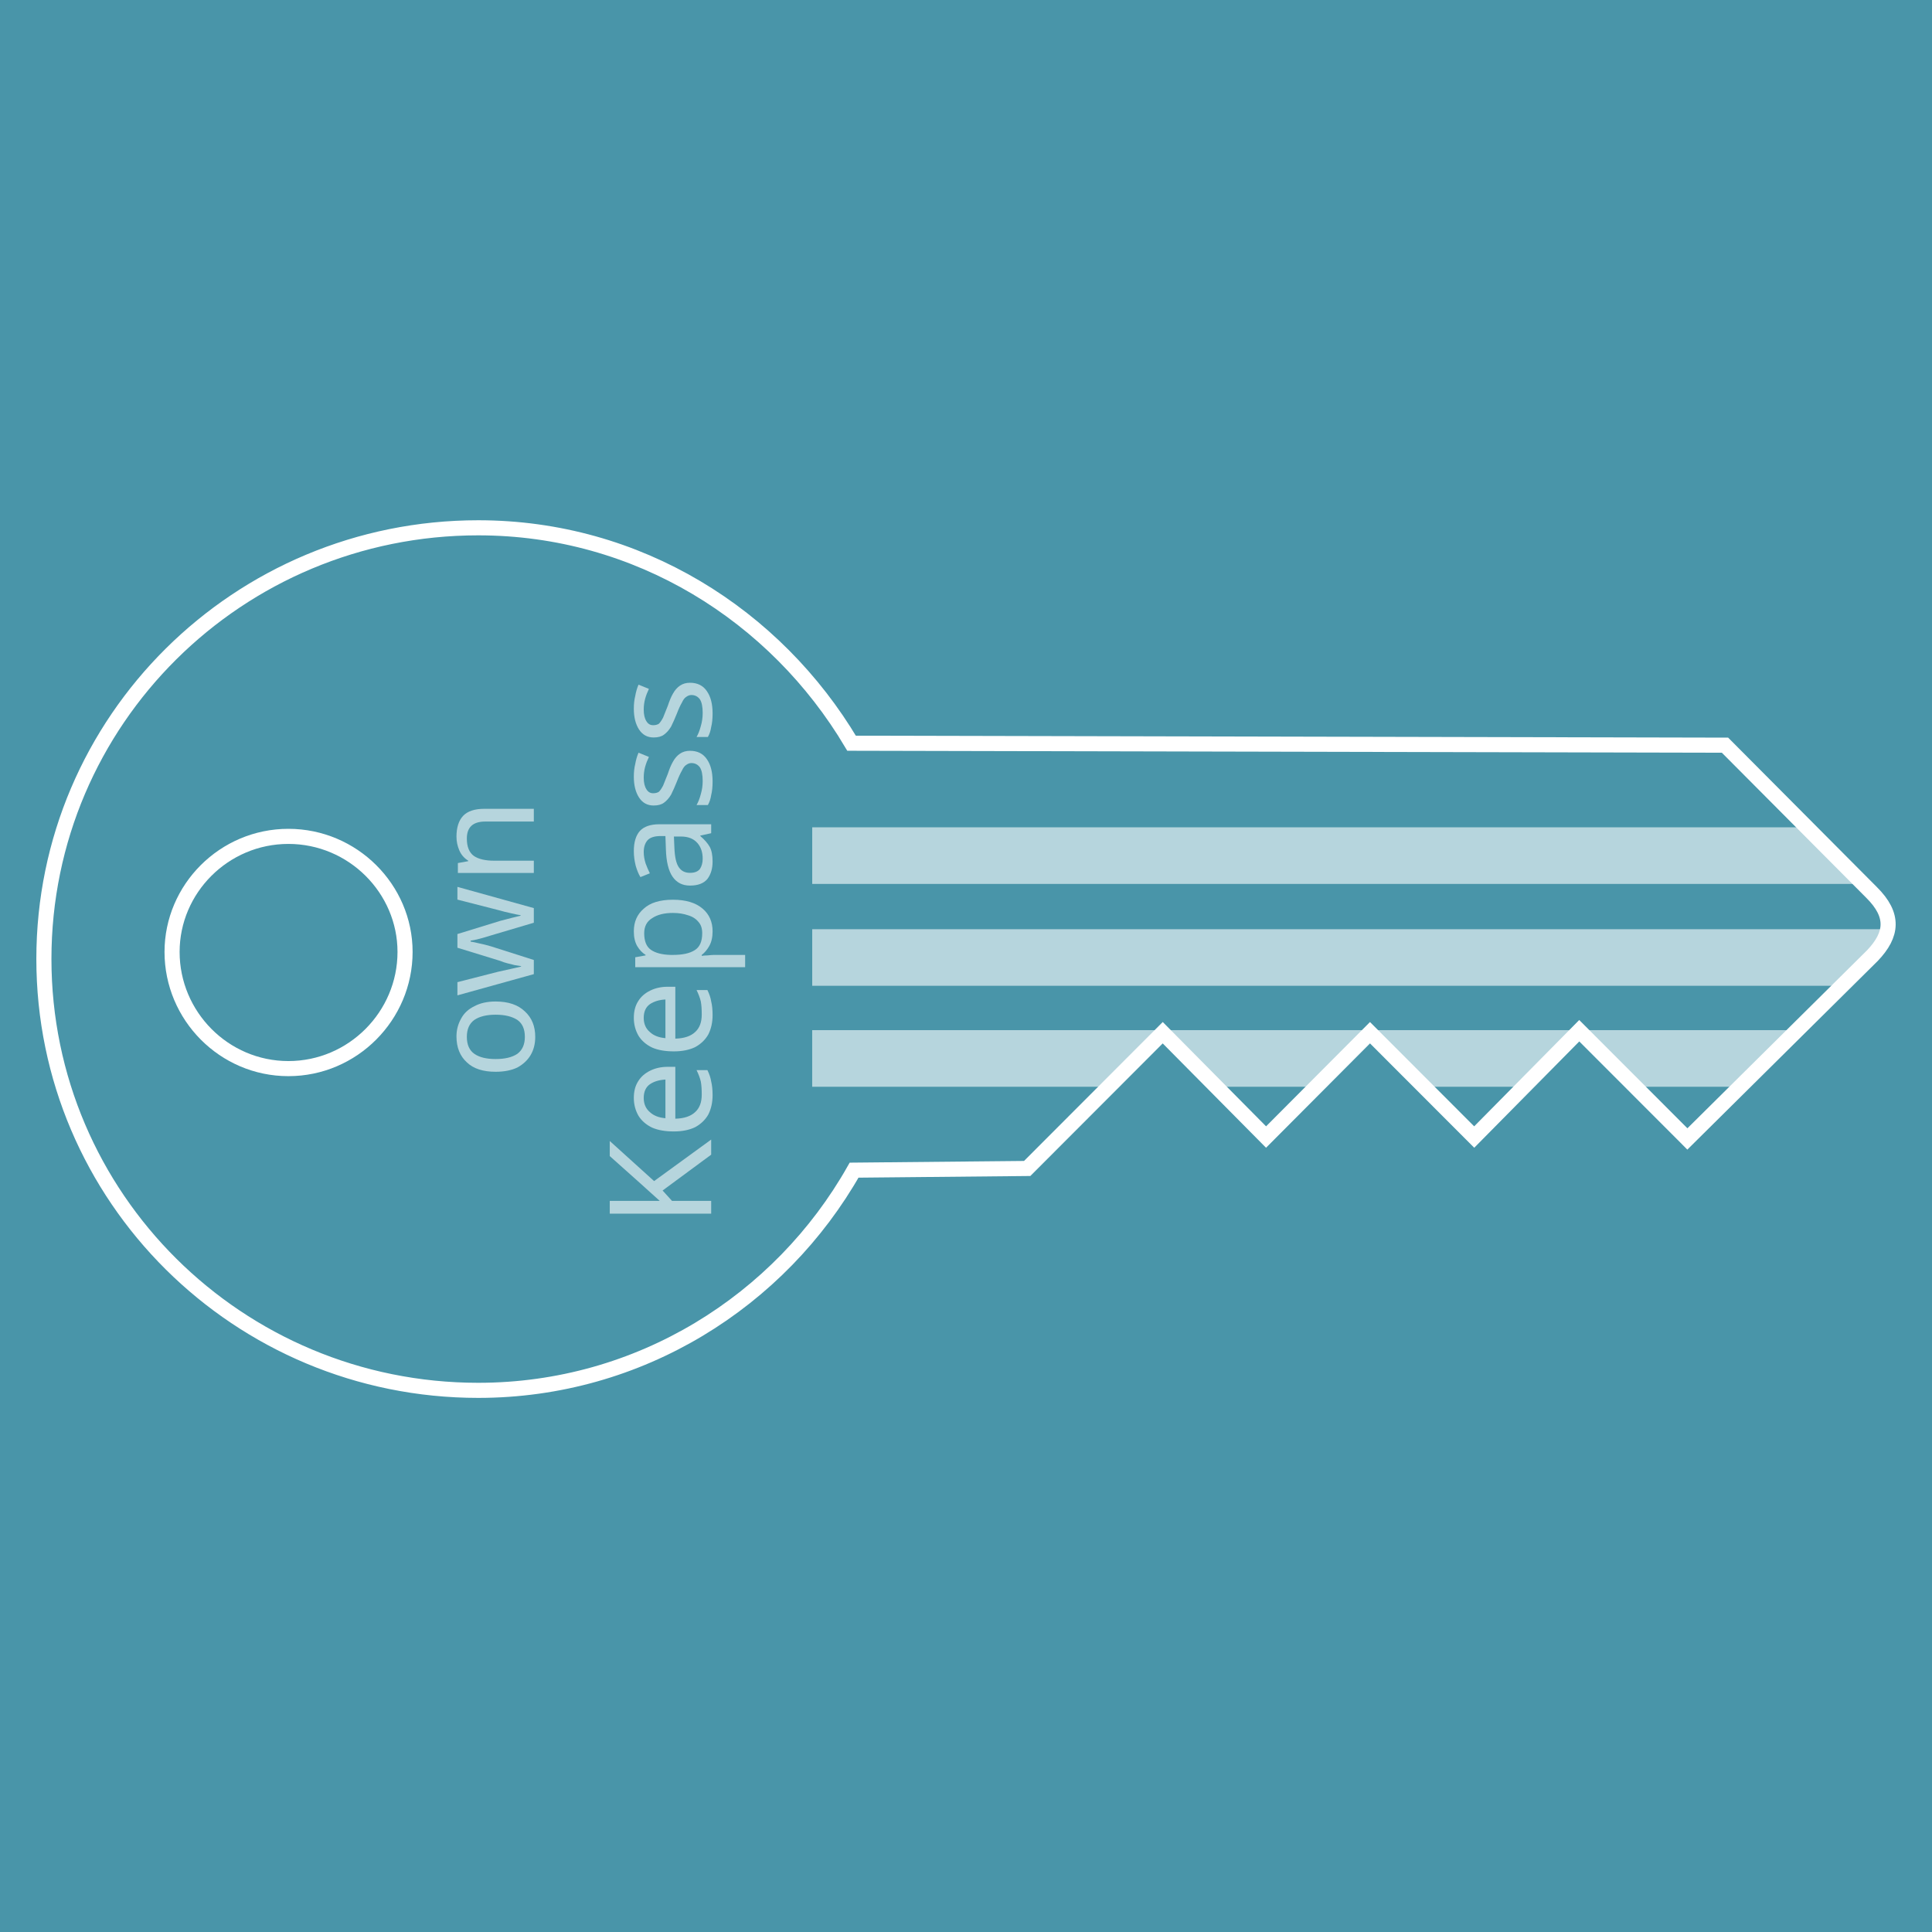
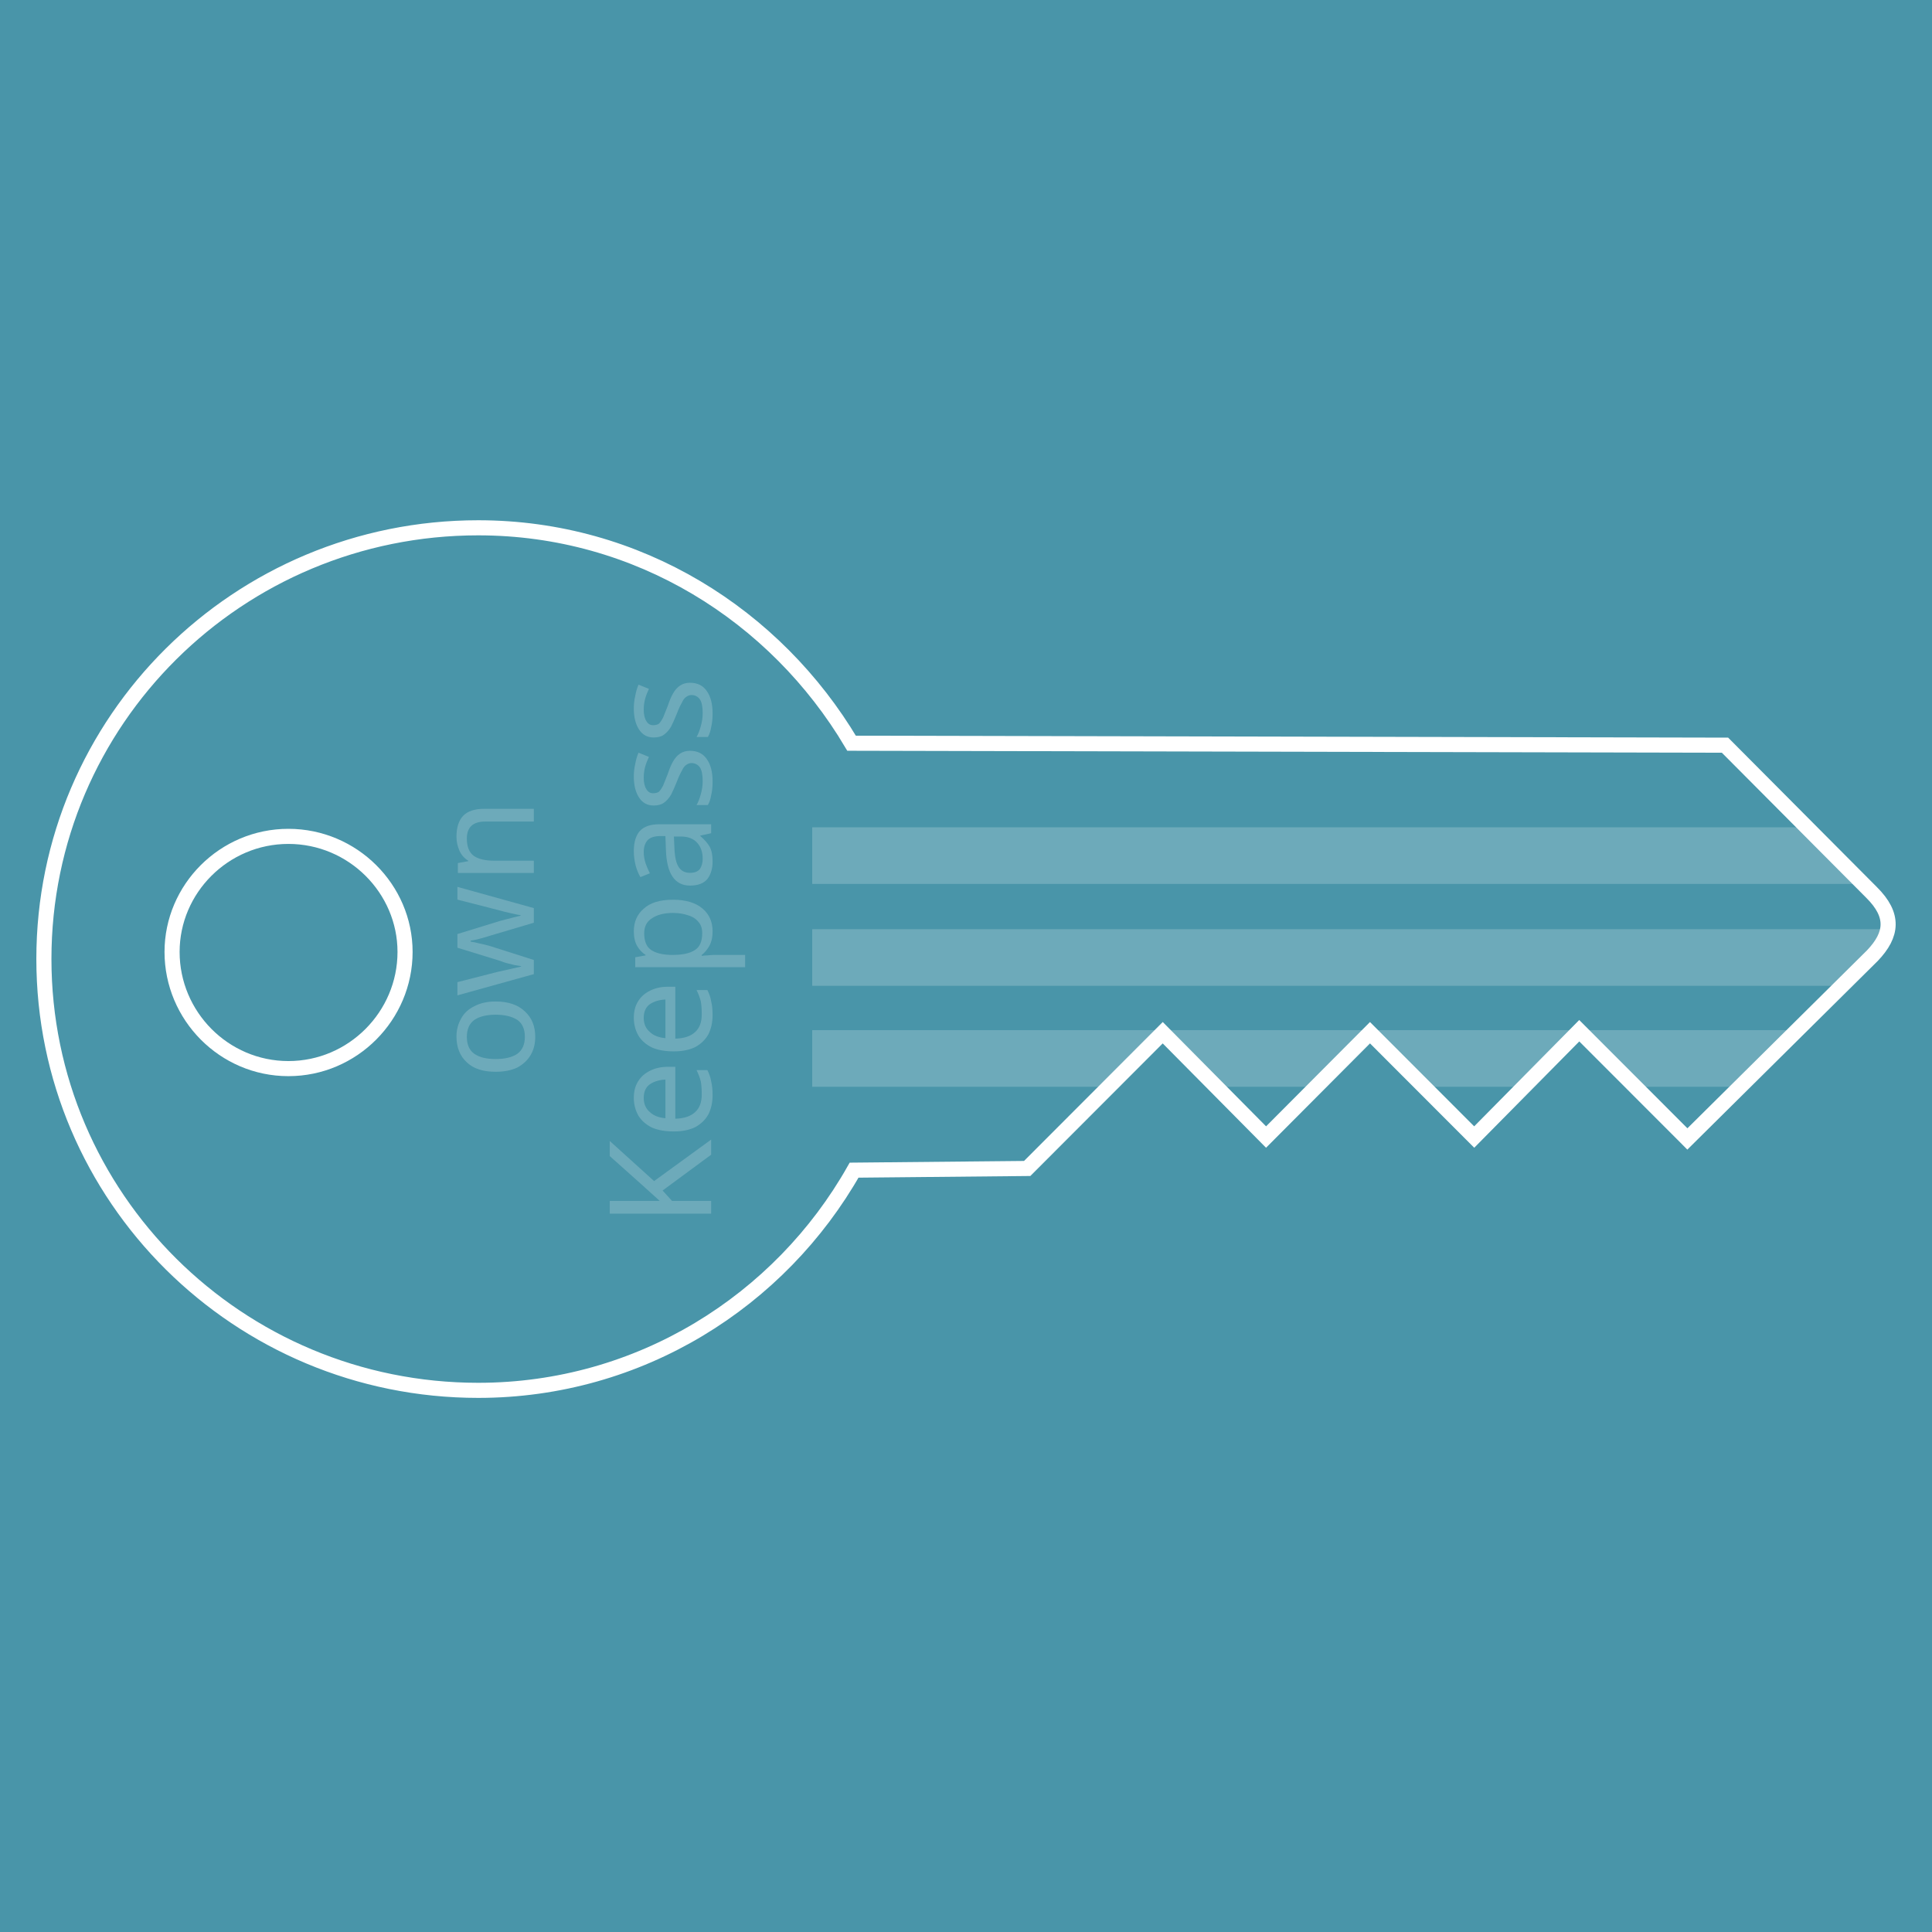
<svg xmlns="http://www.w3.org/2000/svg" width="64" height="64" id="svg2985" version="1.1" style="enable-background:new">
  <defs id="defs2987" />
  <g id="layer3" style="display:inline" transform="translate(0,-32)">
-     <rect style="fill:#4995a9;fill-opacity:1" id="rect3884" width="64.164" height="64.328" x="-0.164" y="32" />
+     <rect style="fill:#4995a9;fill-opacity:1" id="rect3884" width="64.164" height="64.328" x="-0.079" y="31.972" />
  </g>
  <g id="layer1" transform="translate(0,16)" style="display:inline">
    <rect style="fill:#ffffff;display:none" id="rect3772" width="64.368" height="46.305" x="15.764" y="-7.337" />
-     <path style="fill:#ffffff;fill-opacity:0.6;display:inline;enable-background:new" d="m 26.906,27.406 0,1.875 34.812,0 -1.875,-1.875 z m 35.375,2.469 c 0.228,0.316 0.304,0.607 0.25,0.906 l -35.625,0 0,1.875 34.125,0 -1.438,1.469 -32.688,0 0,1.875 9.812,0 c 0.591,-0.512 1.533,-1.439 1.844,-1.75 l 1.719,1.75 3.312,0 c 1.106,-1.01 0.594,-0.528 1.812,-1.75 L 47.188,36 50.5,36 c 1.318,-1.281 0.637,-0.591 1.844,-1.812 l 1.812,1.812 0.031,0 3.531,0 c 1.277,-1.242 3.14,-3.101 4.344,-4.312 0.581,-0.61 0.705,-1.176 0.219,-1.812 z" transform="translate(0,-16)" id="path4890-3-7" />
+     <path style="fill:#ffffff;fill-opacity:0.2;display:inline;enable-background:new" d="m 26.906,27.406 0,1.875 34.812,0 -1.875,-1.875 z m 35.375,2.469 c 0.228,0.316 0.304,0.607 0.25,0.906 l -35.625,0 0,1.875 34.125,0 -1.438,1.469 -32.688,0 0,1.875 9.812,0 c 0.591,-0.512 1.533,-1.439 1.844,-1.75 l 1.719,1.75 3.312,0 c 1.106,-1.01 0.594,-0.528 1.812,-1.75 L 47.188,36 50.5,36 c 1.318,-1.281 0.637,-0.591 1.844,-1.812 l 1.812,1.812 0.031,0 3.531,0 c 1.277,-1.242 3.14,-3.101 4.344,-4.312 0.581,-0.61 0.705,-1.176 0.219,-1.812 z" transform="translate(0,-16)" id="path4890-3-7" />
    <path id="path4890" d="m 55.917,21.749 -3.602,-3.605 -3.48,3.522 -3.452,-3.456 -3.443,3.456 -3.423,-3.456 -4.49,4.497 -5.734,0.056 c -2.451,4.33 -7.101,7.294 -12.451,7.294 -7.952,0 -14.388,-6.393 -14.388,-14.291 0,-7.898 6.436,-14.282 14.388,-14.282 5.295,0 9.851,2.9 12.367,7.136 l 28.934,0.065 4.856,4.879 c 0.758,0.753 0.692,1.394 0.028,2.091 l -6.308,6.25 M 9.554,19.399 c 2.133,0 3.864,-1.747 3.864,-3.865 0,-2.091 -1.73,-3.828 -3.864,-3.828 -2.134,0 -3.854,1.738 -3.854,3.828 0,2.118 1.722,3.865 3.854,3.865 z" style="fill:none;stroke:#ffffff;stroke-width:0.5;stroke-miterlimit:4;stroke-opacity:1;stroke-dasharray:none" />
-     <text xml:space="preserve" style="font-size:5px;font-style:normal;font-variant:normal;font-weight:500;font-stretch:normal;line-height:125%;letter-spacing:0px;word-spacing:0px;fill:#ffffff;fill-opacity:0.6;stroke:none;display:inline;enable-background:new;font-family:Ubuntu;-inkscape-font-specification:Ubuntu Medium" x="-24.658" y="17.685" id="text5019" transform="matrix(0,-1,1,0,0,0)">
-       <tspan id="tspan5021" x="-24.658" y="17.685" style="font-size:4.7px;font-weight:500;-inkscape-font-specification:Ubuntu Medium;fill:#ffffff;fill-opacity:0.6">    own</tspan>
-       <tspan x="-24.658" y="23.56" id="tspan5065" style="font-size:4.7px;font-weight:500;-inkscape-font-specification:Ubuntu Medium;fill:#ffffff;fill-opacity:0.6">Keepass</tspan>
+     <text xml:space="preserve" style="font-size:5px;font-style:normal;font-variant:normal;font-weight:500;font-stretch:normal;line-height:125%;letter-spacing:0px;word-spacing:0px;fill:#ffffff;fill-opacity:0.2;stroke:none;display:inline;enable-background:new;font-family:Ubuntu;-inkscape-font-specification:Ubuntu Medium" x="-24.658" y="17.685" id="text5019" transform="matrix(0,-1,1,0,0,0)">
+       <tspan id="tspan5021" x="-24.658" y="17.685" style="font-size:4.7px;font-weight:500;-inkscape-font-specification:Ubuntu Medium;fill:#ffffff;fill-opacity:0.2">    own</tspan>
+       <tspan x="-24.658" y="23.56" id="tspan5065" style="font-size:4.7px;font-weight:500;-inkscape-font-specification:Ubuntu Medium;fill:#ffffff;fill-opacity:0.2">Keepass</tspan>
    </text>
  </g>
</svg>
